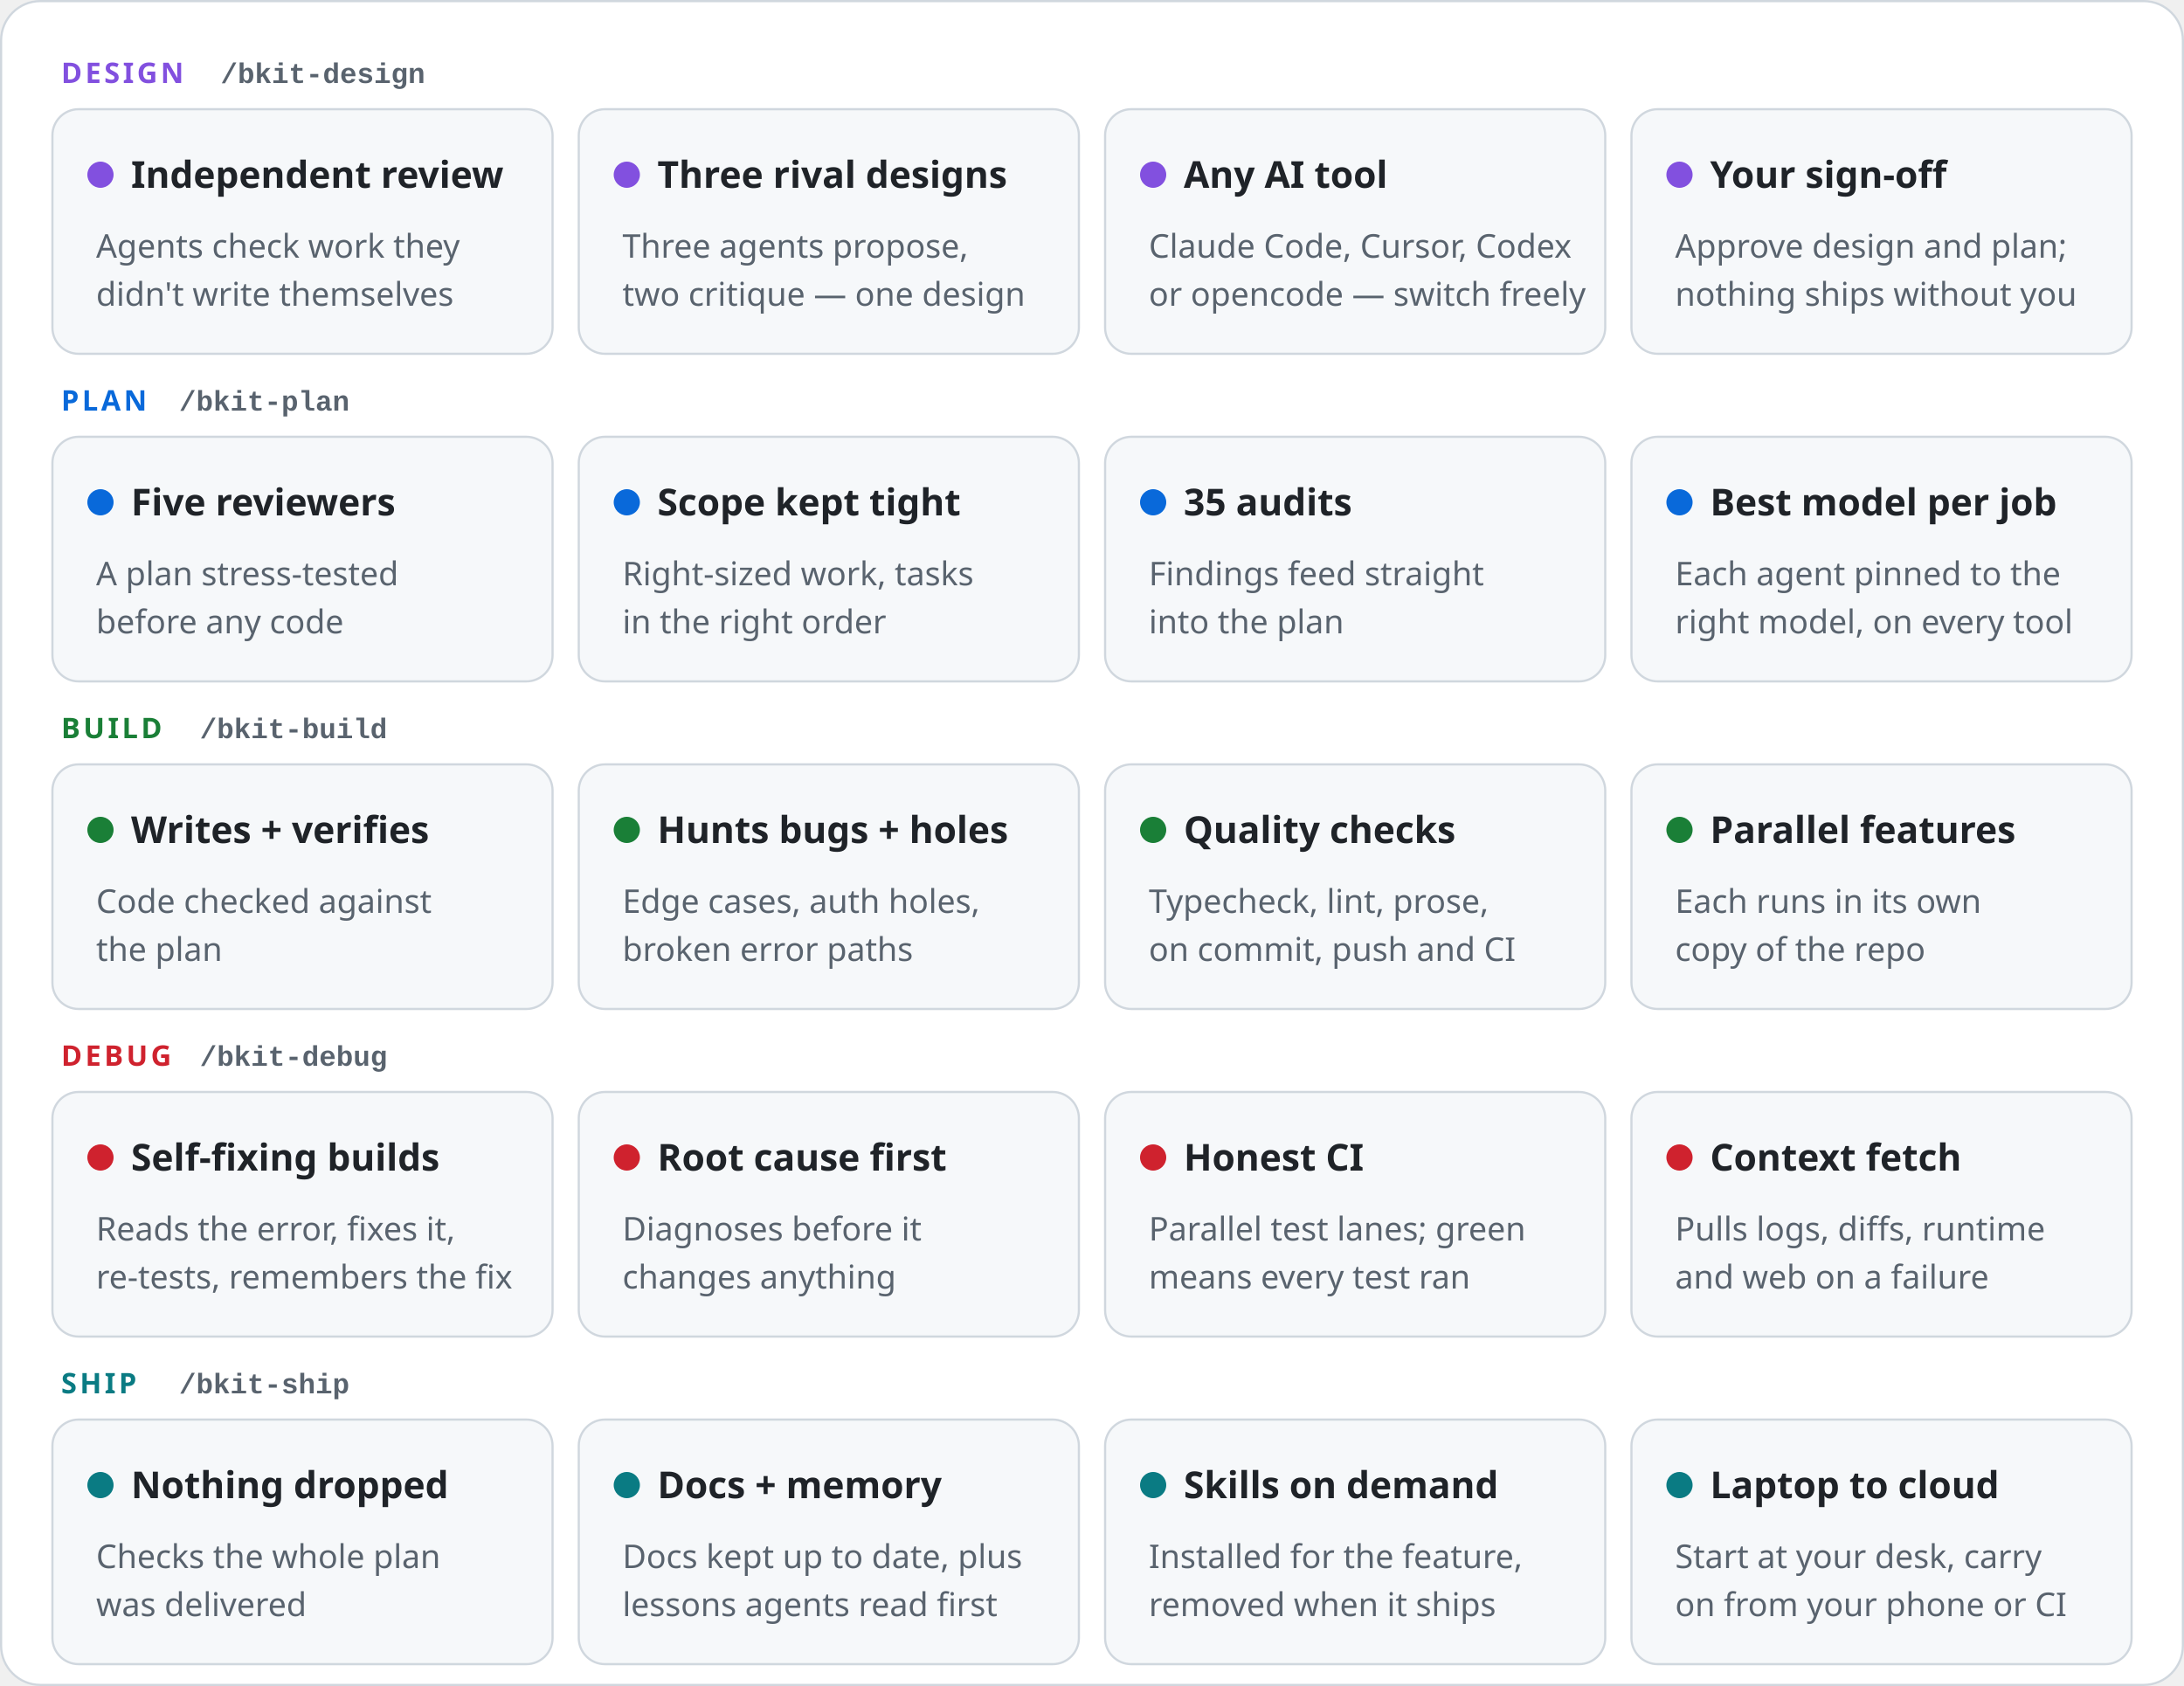
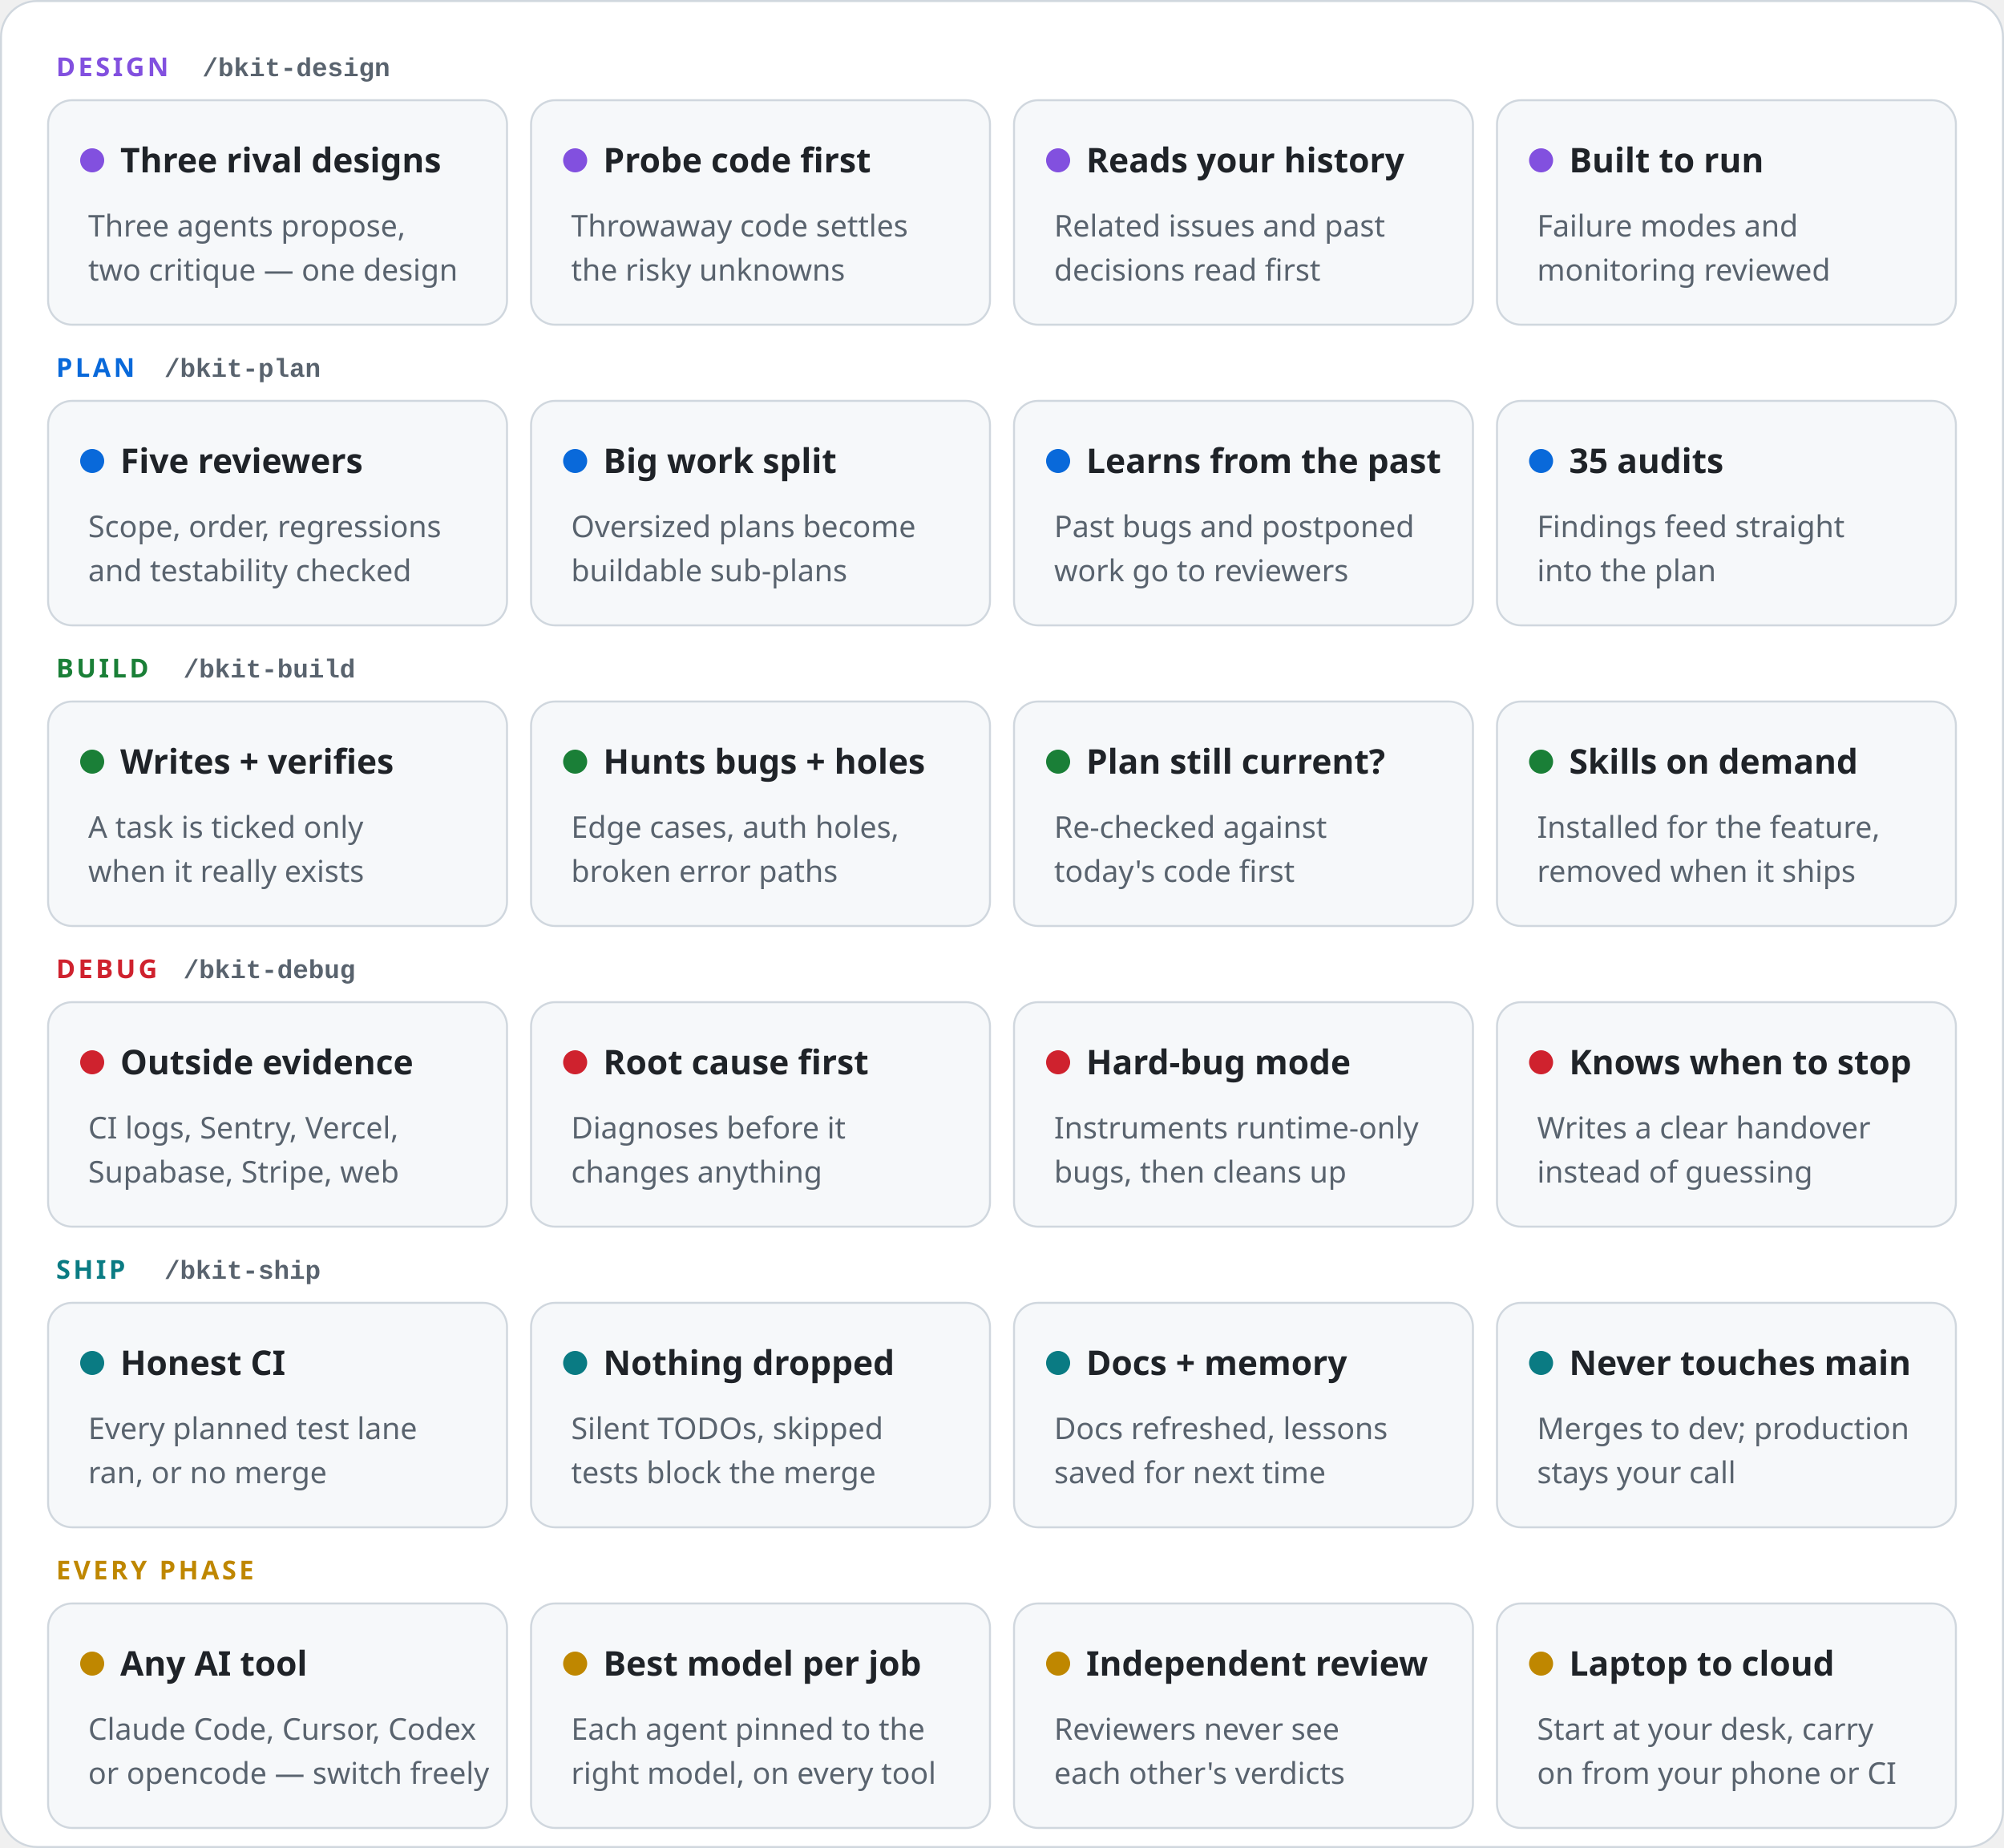
- <svg xmlns="http://www.w3.org/2000/svg" width="1000" height="772" viewBox="0 0 1000 772" role="img" aria-label="What ships with bkit, one coloured row per phase. Design: independent review, three rival designs, runs on any AI tool, your sign-off. Plan: five reviewers, scope kept tight, 35 audits, best model per job. Build: writes and verifies, hunts bugs and security holes, quality checks, parallel features. Debug: self-fixing builds, root cause first, honest CI, context fetch. Ship: nothing quietly dropped, docs and memory, skills on demand, laptop to cloud.">
-   <rect x="0.5" y="0.5" width="999" height="771" rx="18" fill="#ffffff" stroke="#d0d7de" />
+ <svg xmlns="http://www.w3.org/2000/svg" width="1000" height="922" viewBox="0 0 1000 922" role="img" aria-label="What ships with bkit, one coloured row per phase. Design: three rival designs, probe code for the risky unknowns, reads your history, reviewed for failure modes. Plan: five reviewers, big work split up, learns from past bugs and postponed work, 35 audits. Build: writes and verifies, hunts bugs and security holes, checks the plan is still current, skills on demand. Debug: outside evidence from CI and your platforms, root cause first, hard-bug mode, knows when to stop. Ship: honest CI, nothing quietly dropped, docs and memory, never touches main. Every phase: any AI tool, best model per job, independent review, laptop to cloud.">
+   <rect x="0.5" y="0.5" width="999" height="921" rx="18" fill="#ffffff" stroke="#d0d7de" />
  <text x="28" y="38" font-family="-apple-system, BlinkMacSystemFont, 'Segoe UI', 'Noto Sans', Helvetica, Arial, sans-serif" font-size="13" font-weight="700" fill="#8250df" text-anchor="start" letter-spacing="1.4">DESIGN</text>
  <text x="101" y="38" font-family="ui-monospace, SFMono-Regular, 'SF Mono', Menlo, Consolas, 'Liberation Mono', monospace" font-size="13" font-weight="600" fill="#59636e" text-anchor="start">/bkit-design</text>
  <rect x="24" y="50" width="229" height="112" rx="12" fill="#f6f8fa" stroke="#d0d7de" />
  <circle cx="46" cy="80" r="6" fill="#8250df" />
-   <text x="60" y="86" font-family="-apple-system, BlinkMacSystemFont, 'Segoe UI', 'Noto Sans', Helvetica, Arial, sans-serif" font-size="17" font-weight="700" fill="#1f2328" text-anchor="start">Independent review</text>
-   <text x="44" y="118" font-family="-apple-system, BlinkMacSystemFont, 'Segoe UI', 'Noto Sans', Helvetica, Arial, sans-serif" font-size="15" font-weight="400" fill="#59636e" text-anchor="start">Agents check work they</text>
-   <text x="44" y="140" font-family="-apple-system, BlinkMacSystemFont, 'Segoe UI', 'Noto Sans', Helvetica, Arial, sans-serif" font-size="15" font-weight="400" fill="#59636e" text-anchor="start">didn't write themselves</text>
+   <text x="60" y="86" font-family="-apple-system, BlinkMacSystemFont, 'Segoe UI', 'Noto Sans', Helvetica, Arial, sans-serif" font-size="17" font-weight="700" fill="#1f2328" text-anchor="start">Three rival designs</text>
+   <text x="44" y="118" font-family="-apple-system, BlinkMacSystemFont, 'Segoe UI', 'Noto Sans', Helvetica, Arial, sans-serif" font-size="15" font-weight="400" fill="#59636e" text-anchor="start">Three agents propose,</text>
+   <text x="44" y="140" font-family="-apple-system, BlinkMacSystemFont, 'Segoe UI', 'Noto Sans', Helvetica, Arial, sans-serif" font-size="15" font-weight="400" fill="#59636e" text-anchor="start">two critique — one design</text>
  <rect x="265" y="50" width="229" height="112" rx="12" fill="#f6f8fa" stroke="#d0d7de" />
  <circle cx="287" cy="80" r="6" fill="#8250df" />
-   <text x="301" y="86" font-family="-apple-system, BlinkMacSystemFont, 'Segoe UI', 'Noto Sans', Helvetica, Arial, sans-serif" font-size="17" font-weight="700" fill="#1f2328" text-anchor="start">Three rival designs</text>
-   <text x="285" y="118" font-family="-apple-system, BlinkMacSystemFont, 'Segoe UI', 'Noto Sans', Helvetica, Arial, sans-serif" font-size="15" font-weight="400" fill="#59636e" text-anchor="start">Three agents propose,</text>
-   <text x="285" y="140" font-family="-apple-system, BlinkMacSystemFont, 'Segoe UI', 'Noto Sans', Helvetica, Arial, sans-serif" font-size="15" font-weight="400" fill="#59636e" text-anchor="start">two critique — one design</text>
+   <text x="301" y="86" font-family="-apple-system, BlinkMacSystemFont, 'Segoe UI', 'Noto Sans', Helvetica, Arial, sans-serif" font-size="17" font-weight="700" fill="#1f2328" text-anchor="start">Probe code first</text>
+   <text x="285" y="118" font-family="-apple-system, BlinkMacSystemFont, 'Segoe UI', 'Noto Sans', Helvetica, Arial, sans-serif" font-size="15" font-weight="400" fill="#59636e" text-anchor="start">Throwaway code settles</text>
+   <text x="285" y="140" font-family="-apple-system, BlinkMacSystemFont, 'Segoe UI', 'Noto Sans', Helvetica, Arial, sans-serif" font-size="15" font-weight="400" fill="#59636e" text-anchor="start">the risky unknowns</text>
  <rect x="506" y="50" width="229" height="112" rx="12" fill="#f6f8fa" stroke="#d0d7de" />
  <circle cx="528" cy="80" r="6" fill="#8250df" />
-   <text x="542" y="86" font-family="-apple-system, BlinkMacSystemFont, 'Segoe UI', 'Noto Sans', Helvetica, Arial, sans-serif" font-size="17" font-weight="700" fill="#1f2328" text-anchor="start">Any AI tool</text>
-   <text x="526" y="118" font-family="-apple-system, BlinkMacSystemFont, 'Segoe UI', 'Noto Sans', Helvetica, Arial, sans-serif" font-size="15" font-weight="400" fill="#59636e" text-anchor="start">Claude Code, Cursor, Codex</text>
-   <text x="526" y="140" font-family="-apple-system, BlinkMacSystemFont, 'Segoe UI', 'Noto Sans', Helvetica, Arial, sans-serif" font-size="15" font-weight="400" fill="#59636e" text-anchor="start">or opencode — switch freely</text>
+   <text x="542" y="86" font-family="-apple-system, BlinkMacSystemFont, 'Segoe UI', 'Noto Sans', Helvetica, Arial, sans-serif" font-size="17" font-weight="700" fill="#1f2328" text-anchor="start">Reads your history</text>
+   <text x="526" y="118" font-family="-apple-system, BlinkMacSystemFont, 'Segoe UI', 'Noto Sans', Helvetica, Arial, sans-serif" font-size="15" font-weight="400" fill="#59636e" text-anchor="start">Related issues and past</text>
+   <text x="526" y="140" font-family="-apple-system, BlinkMacSystemFont, 'Segoe UI', 'Noto Sans', Helvetica, Arial, sans-serif" font-size="15" font-weight="400" fill="#59636e" text-anchor="start">decisions read first</text>
  <rect x="747" y="50" width="229" height="112" rx="12" fill="#f6f8fa" stroke="#d0d7de" />
  <circle cx="769" cy="80" r="6" fill="#8250df" />
-   <text x="783" y="86" font-family="-apple-system, BlinkMacSystemFont, 'Segoe UI', 'Noto Sans', Helvetica, Arial, sans-serif" font-size="17" font-weight="700" fill="#1f2328" text-anchor="start">Your sign-off</text>
-   <text x="767" y="118" font-family="-apple-system, BlinkMacSystemFont, 'Segoe UI', 'Noto Sans', Helvetica, Arial, sans-serif" font-size="15" font-weight="400" fill="#59636e" text-anchor="start">Approve design and plan;</text>
-   <text x="767" y="140" font-family="-apple-system, BlinkMacSystemFont, 'Segoe UI', 'Noto Sans', Helvetica, Arial, sans-serif" font-size="15" font-weight="400" fill="#59636e" text-anchor="start">nothing ships without you</text>
+   <text x="783" y="86" font-family="-apple-system, BlinkMacSystemFont, 'Segoe UI', 'Noto Sans', Helvetica, Arial, sans-serif" font-size="17" font-weight="700" fill="#1f2328" text-anchor="start">Built to run</text>
+   <text x="767" y="118" font-family="-apple-system, BlinkMacSystemFont, 'Segoe UI', 'Noto Sans', Helvetica, Arial, sans-serif" font-size="15" font-weight="400" fill="#59636e" text-anchor="start">Failure modes and</text>
+   <text x="767" y="140" font-family="-apple-system, BlinkMacSystemFont, 'Segoe UI', 'Noto Sans', Helvetica, Arial, sans-serif" font-size="15" font-weight="400" fill="#59636e" text-anchor="start">monitoring reviewed</text>
  <text x="28" y="188" font-family="-apple-system, BlinkMacSystemFont, 'Segoe UI', 'Noto Sans', Helvetica, Arial, sans-serif" font-size="13" font-weight="700" fill="#0969da" text-anchor="start" letter-spacing="1.4">PLAN</text>
  <text x="82" y="188" font-family="ui-monospace, SFMono-Regular, 'SF Mono', Menlo, Consolas, 'Liberation Mono', monospace" font-size="13" font-weight="600" fill="#59636e" text-anchor="start">/bkit-plan</text>
  <rect x="24" y="200" width="229" height="112" rx="12" fill="#f6f8fa" stroke="#d0d7de" />
  <circle cx="46" cy="230" r="6" fill="#0969da" />
  <text x="60" y="236" font-family="-apple-system, BlinkMacSystemFont, 'Segoe UI', 'Noto Sans', Helvetica, Arial, sans-serif" font-size="17" font-weight="700" fill="#1f2328" text-anchor="start">Five reviewers</text>
-   <text x="44" y="268" font-family="-apple-system, BlinkMacSystemFont, 'Segoe UI', 'Noto Sans', Helvetica, Arial, sans-serif" font-size="15" font-weight="400" fill="#59636e" text-anchor="start">A plan stress-tested</text>
-   <text x="44" y="290" font-family="-apple-system, BlinkMacSystemFont, 'Segoe UI', 'Noto Sans', Helvetica, Arial, sans-serif" font-size="15" font-weight="400" fill="#59636e" text-anchor="start">before any code</text>
+   <text x="44" y="268" font-family="-apple-system, BlinkMacSystemFont, 'Segoe UI', 'Noto Sans', Helvetica, Arial, sans-serif" font-size="15" font-weight="400" fill="#59636e" text-anchor="start">Scope, order, regressions</text>
+   <text x="44" y="290" font-family="-apple-system, BlinkMacSystemFont, 'Segoe UI', 'Noto Sans', Helvetica, Arial, sans-serif" font-size="15" font-weight="400" fill="#59636e" text-anchor="start">and testability checked</text>
  <rect x="265" y="200" width="229" height="112" rx="12" fill="#f6f8fa" stroke="#d0d7de" />
  <circle cx="287" cy="230" r="6" fill="#0969da" />
-   <text x="301" y="236" font-family="-apple-system, BlinkMacSystemFont, 'Segoe UI', 'Noto Sans', Helvetica, Arial, sans-serif" font-size="17" font-weight="700" fill="#1f2328" text-anchor="start">Scope kept tight</text>
-   <text x="285" y="268" font-family="-apple-system, BlinkMacSystemFont, 'Segoe UI', 'Noto Sans', Helvetica, Arial, sans-serif" font-size="15" font-weight="400" fill="#59636e" text-anchor="start">Right-sized work, tasks</text>
-   <text x="285" y="290" font-family="-apple-system, BlinkMacSystemFont, 'Segoe UI', 'Noto Sans', Helvetica, Arial, sans-serif" font-size="15" font-weight="400" fill="#59636e" text-anchor="start">in the right order</text>
+   <text x="301" y="236" font-family="-apple-system, BlinkMacSystemFont, 'Segoe UI', 'Noto Sans', Helvetica, Arial, sans-serif" font-size="17" font-weight="700" fill="#1f2328" text-anchor="start">Big work split</text>
+   <text x="285" y="268" font-family="-apple-system, BlinkMacSystemFont, 'Segoe UI', 'Noto Sans', Helvetica, Arial, sans-serif" font-size="15" font-weight="400" fill="#59636e" text-anchor="start">Oversized plans become</text>
+   <text x="285" y="290" font-family="-apple-system, BlinkMacSystemFont, 'Segoe UI', 'Noto Sans', Helvetica, Arial, sans-serif" font-size="15" font-weight="400" fill="#59636e" text-anchor="start">buildable sub-plans</text>
  <rect x="506" y="200" width="229" height="112" rx="12" fill="#f6f8fa" stroke="#d0d7de" />
  <circle cx="528" cy="230" r="6" fill="#0969da" />
-   <text x="542" y="236" font-family="-apple-system, BlinkMacSystemFont, 'Segoe UI', 'Noto Sans', Helvetica, Arial, sans-serif" font-size="17" font-weight="700" fill="#1f2328" text-anchor="start">35 audits</text>
-   <text x="526" y="268" font-family="-apple-system, BlinkMacSystemFont, 'Segoe UI', 'Noto Sans', Helvetica, Arial, sans-serif" font-size="15" font-weight="400" fill="#59636e" text-anchor="start">Findings feed straight</text>
-   <text x="526" y="290" font-family="-apple-system, BlinkMacSystemFont, 'Segoe UI', 'Noto Sans', Helvetica, Arial, sans-serif" font-size="15" font-weight="400" fill="#59636e" text-anchor="start">into the plan</text>
+   <text x="542" y="236" font-family="-apple-system, BlinkMacSystemFont, 'Segoe UI', 'Noto Sans', Helvetica, Arial, sans-serif" font-size="17" font-weight="700" fill="#1f2328" text-anchor="start">Learns from the past</text>
+   <text x="526" y="268" font-family="-apple-system, BlinkMacSystemFont, 'Segoe UI', 'Noto Sans', Helvetica, Arial, sans-serif" font-size="15" font-weight="400" fill="#59636e" text-anchor="start">Past bugs and postponed</text>
+   <text x="526" y="290" font-family="-apple-system, BlinkMacSystemFont, 'Segoe UI', 'Noto Sans', Helvetica, Arial, sans-serif" font-size="15" font-weight="400" fill="#59636e" text-anchor="start">work go to reviewers</text>
  <rect x="747" y="200" width="229" height="112" rx="12" fill="#f6f8fa" stroke="#d0d7de" />
  <circle cx="769" cy="230" r="6" fill="#0969da" />
-   <text x="783" y="236" font-family="-apple-system, BlinkMacSystemFont, 'Segoe UI', 'Noto Sans', Helvetica, Arial, sans-serif" font-size="17" font-weight="700" fill="#1f2328" text-anchor="start">Best model per job</text>
-   <text x="767" y="268" font-family="-apple-system, BlinkMacSystemFont, 'Segoe UI', 'Noto Sans', Helvetica, Arial, sans-serif" font-size="15" font-weight="400" fill="#59636e" text-anchor="start">Each agent pinned to the</text>
-   <text x="767" y="290" font-family="-apple-system, BlinkMacSystemFont, 'Segoe UI', 'Noto Sans', Helvetica, Arial, sans-serif" font-size="15" font-weight="400" fill="#59636e" text-anchor="start">right model, on every tool</text>
+   <text x="783" y="236" font-family="-apple-system, BlinkMacSystemFont, 'Segoe UI', 'Noto Sans', Helvetica, Arial, sans-serif" font-size="17" font-weight="700" fill="#1f2328" text-anchor="start">35 audits</text>
+   <text x="767" y="268" font-family="-apple-system, BlinkMacSystemFont, 'Segoe UI', 'Noto Sans', Helvetica, Arial, sans-serif" font-size="15" font-weight="400" fill="#59636e" text-anchor="start">Findings feed straight</text>
+   <text x="767" y="290" font-family="-apple-system, BlinkMacSystemFont, 'Segoe UI', 'Noto Sans', Helvetica, Arial, sans-serif" font-size="15" font-weight="400" fill="#59636e" text-anchor="start">into the plan</text>
  <text x="28" y="338" font-family="-apple-system, BlinkMacSystemFont, 'Segoe UI', 'Noto Sans', Helvetica, Arial, sans-serif" font-size="13" font-weight="700" fill="#1a7f37" text-anchor="start" letter-spacing="1.4">BUILD</text>
  <text x="91.5" y="338" font-family="ui-monospace, SFMono-Regular, 'SF Mono', Menlo, Consolas, 'Liberation Mono', monospace" font-size="13" font-weight="600" fill="#59636e" text-anchor="start">/bkit-build</text>
  <rect x="24" y="350" width="229" height="112" rx="12" fill="#f6f8fa" stroke="#d0d7de" />
  <circle cx="46" cy="380" r="6" fill="#1a7f37" />
  <text x="60" y="386" font-family="-apple-system, BlinkMacSystemFont, 'Segoe UI', 'Noto Sans', Helvetica, Arial, sans-serif" font-size="17" font-weight="700" fill="#1f2328" text-anchor="start">Writes + verifies</text>
-   <text x="44" y="418" font-family="-apple-system, BlinkMacSystemFont, 'Segoe UI', 'Noto Sans', Helvetica, Arial, sans-serif" font-size="15" font-weight="400" fill="#59636e" text-anchor="start">Code checked against</text>
-   <text x="44" y="440" font-family="-apple-system, BlinkMacSystemFont, 'Segoe UI', 'Noto Sans', Helvetica, Arial, sans-serif" font-size="15" font-weight="400" fill="#59636e" text-anchor="start">the plan</text>
+   <text x="44" y="418" font-family="-apple-system, BlinkMacSystemFont, 'Segoe UI', 'Noto Sans', Helvetica, Arial, sans-serif" font-size="15" font-weight="400" fill="#59636e" text-anchor="start">A task is ticked only</text>
+   <text x="44" y="440" font-family="-apple-system, BlinkMacSystemFont, 'Segoe UI', 'Noto Sans', Helvetica, Arial, sans-serif" font-size="15" font-weight="400" fill="#59636e" text-anchor="start">when it really exists</text>
  <rect x="265" y="350" width="229" height="112" rx="12" fill="#f6f8fa" stroke="#d0d7de" />
  <circle cx="287" cy="380" r="6" fill="#1a7f37" />
  <text x="301" y="386" font-family="-apple-system, BlinkMacSystemFont, 'Segoe UI', 'Noto Sans', Helvetica, Arial, sans-serif" font-size="17" font-weight="700" fill="#1f2328" text-anchor="start">Hunts bugs + holes</text>
  <text x="285" y="418" font-family="-apple-system, BlinkMacSystemFont, 'Segoe UI', 'Noto Sans', Helvetica, Arial, sans-serif" font-size="15" font-weight="400" fill="#59636e" text-anchor="start">Edge cases, auth holes,</text>
  <text x="285" y="440" font-family="-apple-system, BlinkMacSystemFont, 'Segoe UI', 'Noto Sans', Helvetica, Arial, sans-serif" font-size="15" font-weight="400" fill="#59636e" text-anchor="start">broken error paths</text>
  <rect x="506" y="350" width="229" height="112" rx="12" fill="#f6f8fa" stroke="#d0d7de" />
  <circle cx="528" cy="380" r="6" fill="#1a7f37" />
-   <text x="542" y="386" font-family="-apple-system, BlinkMacSystemFont, 'Segoe UI', 'Noto Sans', Helvetica, Arial, sans-serif" font-size="17" font-weight="700" fill="#1f2328" text-anchor="start">Quality checks</text>
-   <text x="526" y="418" font-family="-apple-system, BlinkMacSystemFont, 'Segoe UI', 'Noto Sans', Helvetica, Arial, sans-serif" font-size="15" font-weight="400" fill="#59636e" text-anchor="start">Typecheck, lint, prose,</text>
-   <text x="526" y="440" font-family="-apple-system, BlinkMacSystemFont, 'Segoe UI', 'Noto Sans', Helvetica, Arial, sans-serif" font-size="15" font-weight="400" fill="#59636e" text-anchor="start">on commit, push and CI</text>
+   <text x="542" y="386" font-family="-apple-system, BlinkMacSystemFont, 'Segoe UI', 'Noto Sans', Helvetica, Arial, sans-serif" font-size="17" font-weight="700" fill="#1f2328" text-anchor="start">Plan still current?</text>
+   <text x="526" y="418" font-family="-apple-system, BlinkMacSystemFont, 'Segoe UI', 'Noto Sans', Helvetica, Arial, sans-serif" font-size="15" font-weight="400" fill="#59636e" text-anchor="start">Re-checked against</text>
+   <text x="526" y="440" font-family="-apple-system, BlinkMacSystemFont, 'Segoe UI', 'Noto Sans', Helvetica, Arial, sans-serif" font-size="15" font-weight="400" fill="#59636e" text-anchor="start">today's code first</text>
  <rect x="747" y="350" width="229" height="112" rx="12" fill="#f6f8fa" stroke="#d0d7de" />
  <circle cx="769" cy="380" r="6" fill="#1a7f37" />
-   <text x="783" y="386" font-family="-apple-system, BlinkMacSystemFont, 'Segoe UI', 'Noto Sans', Helvetica, Arial, sans-serif" font-size="17" font-weight="700" fill="#1f2328" text-anchor="start">Parallel features</text>
-   <text x="767" y="418" font-family="-apple-system, BlinkMacSystemFont, 'Segoe UI', 'Noto Sans', Helvetica, Arial, sans-serif" font-size="15" font-weight="400" fill="#59636e" text-anchor="start">Each runs in its own</text>
-   <text x="767" y="440" font-family="-apple-system, BlinkMacSystemFont, 'Segoe UI', 'Noto Sans', Helvetica, Arial, sans-serif" font-size="15" font-weight="400" fill="#59636e" text-anchor="start">copy of the repo</text>
+   <text x="783" y="386" font-family="-apple-system, BlinkMacSystemFont, 'Segoe UI', 'Noto Sans', Helvetica, Arial, sans-serif" font-size="17" font-weight="700" fill="#1f2328" text-anchor="start">Skills on demand</text>
+   <text x="767" y="418" font-family="-apple-system, BlinkMacSystemFont, 'Segoe UI', 'Noto Sans', Helvetica, Arial, sans-serif" font-size="15" font-weight="400" fill="#59636e" text-anchor="start">Installed for the feature,</text>
+   <text x="767" y="440" font-family="-apple-system, BlinkMacSystemFont, 'Segoe UI', 'Noto Sans', Helvetica, Arial, sans-serif" font-size="15" font-weight="400" fill="#59636e" text-anchor="start">removed when it ships</text>
  <text x="28" y="488" font-family="-apple-system, BlinkMacSystemFont, 'Segoe UI', 'Noto Sans', Helvetica, Arial, sans-serif" font-size="13" font-weight="700" fill="#cf222e" text-anchor="start" letter-spacing="1.4">DEBUG</text>
  <text x="91.5" y="488" font-family="ui-monospace, SFMono-Regular, 'SF Mono', Menlo, Consolas, 'Liberation Mono', monospace" font-size="13" font-weight="600" fill="#59636e" text-anchor="start">/bkit-debug</text>
  <rect x="24" y="500" width="229" height="112" rx="12" fill="#f6f8fa" stroke="#d0d7de" />
  <circle cx="46" cy="530" r="6" fill="#cf222e" />
-   <text x="60" y="536" font-family="-apple-system, BlinkMacSystemFont, 'Segoe UI', 'Noto Sans', Helvetica, Arial, sans-serif" font-size="17" font-weight="700" fill="#1f2328" text-anchor="start">Self-fixing builds</text>
-   <text x="44" y="568" font-family="-apple-system, BlinkMacSystemFont, 'Segoe UI', 'Noto Sans', Helvetica, Arial, sans-serif" font-size="15" font-weight="400" fill="#59636e" text-anchor="start">Reads the error, fixes it,</text>
-   <text x="44" y="590" font-family="-apple-system, BlinkMacSystemFont, 'Segoe UI', 'Noto Sans', Helvetica, Arial, sans-serif" font-size="15" font-weight="400" fill="#59636e" text-anchor="start">re-tests, remembers the fix</text>
+   <text x="60" y="536" font-family="-apple-system, BlinkMacSystemFont, 'Segoe UI', 'Noto Sans', Helvetica, Arial, sans-serif" font-size="17" font-weight="700" fill="#1f2328" text-anchor="start">Outside evidence</text>
+   <text x="44" y="568" font-family="-apple-system, BlinkMacSystemFont, 'Segoe UI', 'Noto Sans', Helvetica, Arial, sans-serif" font-size="15" font-weight="400" fill="#59636e" text-anchor="start">CI logs, Sentry, Vercel,</text>
+   <text x="44" y="590" font-family="-apple-system, BlinkMacSystemFont, 'Segoe UI', 'Noto Sans', Helvetica, Arial, sans-serif" font-size="15" font-weight="400" fill="#59636e" text-anchor="start">Supabase, Stripe, web</text>
  <rect x="265" y="500" width="229" height="112" rx="12" fill="#f6f8fa" stroke="#d0d7de" />
  <circle cx="287" cy="530" r="6" fill="#cf222e" />
  <text x="301" y="536" font-family="-apple-system, BlinkMacSystemFont, 'Segoe UI', 'Noto Sans', Helvetica, Arial, sans-serif" font-size="17" font-weight="700" fill="#1f2328" text-anchor="start">Root cause first</text>
  <text x="285" y="568" font-family="-apple-system, BlinkMacSystemFont, 'Segoe UI', 'Noto Sans', Helvetica, Arial, sans-serif" font-size="15" font-weight="400" fill="#59636e" text-anchor="start">Diagnoses before it</text>
  <text x="285" y="590" font-family="-apple-system, BlinkMacSystemFont, 'Segoe UI', 'Noto Sans', Helvetica, Arial, sans-serif" font-size="15" font-weight="400" fill="#59636e" text-anchor="start">changes anything</text>
  <rect x="506" y="500" width="229" height="112" rx="12" fill="#f6f8fa" stroke="#d0d7de" />
  <circle cx="528" cy="530" r="6" fill="#cf222e" />
-   <text x="542" y="536" font-family="-apple-system, BlinkMacSystemFont, 'Segoe UI', 'Noto Sans', Helvetica, Arial, sans-serif" font-size="17" font-weight="700" fill="#1f2328" text-anchor="start">Honest CI</text>
-   <text x="526" y="568" font-family="-apple-system, BlinkMacSystemFont, 'Segoe UI', 'Noto Sans', Helvetica, Arial, sans-serif" font-size="15" font-weight="400" fill="#59636e" text-anchor="start">Parallel test lanes; green</text>
-   <text x="526" y="590" font-family="-apple-system, BlinkMacSystemFont, 'Segoe UI', 'Noto Sans', Helvetica, Arial, sans-serif" font-size="15" font-weight="400" fill="#59636e" text-anchor="start">means every test ran</text>
+   <text x="542" y="536" font-family="-apple-system, BlinkMacSystemFont, 'Segoe UI', 'Noto Sans', Helvetica, Arial, sans-serif" font-size="17" font-weight="700" fill="#1f2328" text-anchor="start">Hard-bug mode</text>
+   <text x="526" y="568" font-family="-apple-system, BlinkMacSystemFont, 'Segoe UI', 'Noto Sans', Helvetica, Arial, sans-serif" font-size="15" font-weight="400" fill="#59636e" text-anchor="start">Instruments runtime-only</text>
+   <text x="526" y="590" font-family="-apple-system, BlinkMacSystemFont, 'Segoe UI', 'Noto Sans', Helvetica, Arial, sans-serif" font-size="15" font-weight="400" fill="#59636e" text-anchor="start">bugs, then cleans up</text>
  <rect x="747" y="500" width="229" height="112" rx="12" fill="#f6f8fa" stroke="#d0d7de" />
  <circle cx="769" cy="530" r="6" fill="#cf222e" />
-   <text x="783" y="536" font-family="-apple-system, BlinkMacSystemFont, 'Segoe UI', 'Noto Sans', Helvetica, Arial, sans-serif" font-size="17" font-weight="700" fill="#1f2328" text-anchor="start">Context fetch</text>
-   <text x="767" y="568" font-family="-apple-system, BlinkMacSystemFont, 'Segoe UI', 'Noto Sans', Helvetica, Arial, sans-serif" font-size="15" font-weight="400" fill="#59636e" text-anchor="start">Pulls logs, diffs, runtime</text>
-   <text x="767" y="590" font-family="-apple-system, BlinkMacSystemFont, 'Segoe UI', 'Noto Sans', Helvetica, Arial, sans-serif" font-size="15" font-weight="400" fill="#59636e" text-anchor="start">and web on a failure</text>
+   <text x="783" y="536" font-family="-apple-system, BlinkMacSystemFont, 'Segoe UI', 'Noto Sans', Helvetica, Arial, sans-serif" font-size="17" font-weight="700" fill="#1f2328" text-anchor="start">Knows when to stop</text>
+   <text x="767" y="568" font-family="-apple-system, BlinkMacSystemFont, 'Segoe UI', 'Noto Sans', Helvetica, Arial, sans-serif" font-size="15" font-weight="400" fill="#59636e" text-anchor="start">Writes a clear handover</text>
+   <text x="767" y="590" font-family="-apple-system, BlinkMacSystemFont, 'Segoe UI', 'Noto Sans', Helvetica, Arial, sans-serif" font-size="15" font-weight="400" fill="#59636e" text-anchor="start">instead of guessing</text>
  <text x="28" y="638" font-family="-apple-system, BlinkMacSystemFont, 'Segoe UI', 'Noto Sans', Helvetica, Arial, sans-serif" font-size="13" font-weight="700" fill="#0a7b83" text-anchor="start" letter-spacing="1.4">SHIP</text>
  <text x="82" y="638" font-family="ui-monospace, SFMono-Regular, 'SF Mono', Menlo, Consolas, 'Liberation Mono', monospace" font-size="13" font-weight="600" fill="#59636e" text-anchor="start">/bkit-ship</text>
  <rect x="24" y="650" width="229" height="112" rx="12" fill="#f6f8fa" stroke="#d0d7de" />
  <circle cx="46" cy="680" r="6" fill="#0a7b83" />
-   <text x="60" y="686" font-family="-apple-system, BlinkMacSystemFont, 'Segoe UI', 'Noto Sans', Helvetica, Arial, sans-serif" font-size="17" font-weight="700" fill="#1f2328" text-anchor="start">Nothing dropped</text>
-   <text x="44" y="718" font-family="-apple-system, BlinkMacSystemFont, 'Segoe UI', 'Noto Sans', Helvetica, Arial, sans-serif" font-size="15" font-weight="400" fill="#59636e" text-anchor="start">Checks the whole plan</text>
-   <text x="44" y="740" font-family="-apple-system, BlinkMacSystemFont, 'Segoe UI', 'Noto Sans', Helvetica, Arial, sans-serif" font-size="15" font-weight="400" fill="#59636e" text-anchor="start">was delivered</text>
+   <text x="60" y="686" font-family="-apple-system, BlinkMacSystemFont, 'Segoe UI', 'Noto Sans', Helvetica, Arial, sans-serif" font-size="17" font-weight="700" fill="#1f2328" text-anchor="start">Honest CI</text>
+   <text x="44" y="718" font-family="-apple-system, BlinkMacSystemFont, 'Segoe UI', 'Noto Sans', Helvetica, Arial, sans-serif" font-size="15" font-weight="400" fill="#59636e" text-anchor="start">Every planned test lane</text>
+   <text x="44" y="740" font-family="-apple-system, BlinkMacSystemFont, 'Segoe UI', 'Noto Sans', Helvetica, Arial, sans-serif" font-size="15" font-weight="400" fill="#59636e" text-anchor="start">ran, or no merge</text>
  <rect x="265" y="650" width="229" height="112" rx="12" fill="#f6f8fa" stroke="#d0d7de" />
  <circle cx="287" cy="680" r="6" fill="#0a7b83" />
-   <text x="301" y="686" font-family="-apple-system, BlinkMacSystemFont, 'Segoe UI', 'Noto Sans', Helvetica, Arial, sans-serif" font-size="17" font-weight="700" fill="#1f2328" text-anchor="start">Docs + memory</text>
-   <text x="285" y="718" font-family="-apple-system, BlinkMacSystemFont, 'Segoe UI', 'Noto Sans', Helvetica, Arial, sans-serif" font-size="15" font-weight="400" fill="#59636e" text-anchor="start">Docs kept up to date, plus</text>
-   <text x="285" y="740" font-family="-apple-system, BlinkMacSystemFont, 'Segoe UI', 'Noto Sans', Helvetica, Arial, sans-serif" font-size="15" font-weight="400" fill="#59636e" text-anchor="start">lessons agents read first</text>
+   <text x="301" y="686" font-family="-apple-system, BlinkMacSystemFont, 'Segoe UI', 'Noto Sans', Helvetica, Arial, sans-serif" font-size="17" font-weight="700" fill="#1f2328" text-anchor="start">Nothing dropped</text>
+   <text x="285" y="718" font-family="-apple-system, BlinkMacSystemFont, 'Segoe UI', 'Noto Sans', Helvetica, Arial, sans-serif" font-size="15" font-weight="400" fill="#59636e" text-anchor="start">Silent TODOs, skipped</text>
+   <text x="285" y="740" font-family="-apple-system, BlinkMacSystemFont, 'Segoe UI', 'Noto Sans', Helvetica, Arial, sans-serif" font-size="15" font-weight="400" fill="#59636e" text-anchor="start">tests block the merge</text>
  <rect x="506" y="650" width="229" height="112" rx="12" fill="#f6f8fa" stroke="#d0d7de" />
  <circle cx="528" cy="680" r="6" fill="#0a7b83" />
-   <text x="542" y="686" font-family="-apple-system, BlinkMacSystemFont, 'Segoe UI', 'Noto Sans', Helvetica, Arial, sans-serif" font-size="17" font-weight="700" fill="#1f2328" text-anchor="start">Skills on demand</text>
-   <text x="526" y="718" font-family="-apple-system, BlinkMacSystemFont, 'Segoe UI', 'Noto Sans', Helvetica, Arial, sans-serif" font-size="15" font-weight="400" fill="#59636e" text-anchor="start">Installed for the feature,</text>
-   <text x="526" y="740" font-family="-apple-system, BlinkMacSystemFont, 'Segoe UI', 'Noto Sans', Helvetica, Arial, sans-serif" font-size="15" font-weight="400" fill="#59636e" text-anchor="start">removed when it ships</text>
+   <text x="542" y="686" font-family="-apple-system, BlinkMacSystemFont, 'Segoe UI', 'Noto Sans', Helvetica, Arial, sans-serif" font-size="17" font-weight="700" fill="#1f2328" text-anchor="start">Docs + memory</text>
+   <text x="526" y="718" font-family="-apple-system, BlinkMacSystemFont, 'Segoe UI', 'Noto Sans', Helvetica, Arial, sans-serif" font-size="15" font-weight="400" fill="#59636e" text-anchor="start">Docs refreshed, lessons</text>
+   <text x="526" y="740" font-family="-apple-system, BlinkMacSystemFont, 'Segoe UI', 'Noto Sans', Helvetica, Arial, sans-serif" font-size="15" font-weight="400" fill="#59636e" text-anchor="start">saved for next time</text>
  <rect x="747" y="650" width="229" height="112" rx="12" fill="#f6f8fa" stroke="#d0d7de" />
  <circle cx="769" cy="680" r="6" fill="#0a7b83" />
-   <text x="783" y="686" font-family="-apple-system, BlinkMacSystemFont, 'Segoe UI', 'Noto Sans', Helvetica, Arial, sans-serif" font-size="17" font-weight="700" fill="#1f2328" text-anchor="start">Laptop to cloud</text>
-   <text x="767" y="718" font-family="-apple-system, BlinkMacSystemFont, 'Segoe UI', 'Noto Sans', Helvetica, Arial, sans-serif" font-size="15" font-weight="400" fill="#59636e" text-anchor="start">Start at your desk, carry</text>
-   <text x="767" y="740" font-family="-apple-system, BlinkMacSystemFont, 'Segoe UI', 'Noto Sans', Helvetica, Arial, sans-serif" font-size="15" font-weight="400" fill="#59636e" text-anchor="start">on from your phone or CI</text>
+   <text x="783" y="686" font-family="-apple-system, BlinkMacSystemFont, 'Segoe UI', 'Noto Sans', Helvetica, Arial, sans-serif" font-size="17" font-weight="700" fill="#1f2328" text-anchor="start">Never touches main</text>
+   <text x="767" y="718" font-family="-apple-system, BlinkMacSystemFont, 'Segoe UI', 'Noto Sans', Helvetica, Arial, sans-serif" font-size="15" font-weight="400" fill="#59636e" text-anchor="start">Merges to dev; production</text>
+   <text x="767" y="740" font-family="-apple-system, BlinkMacSystemFont, 'Segoe UI', 'Noto Sans', Helvetica, Arial, sans-serif" font-size="15" font-weight="400" fill="#59636e" text-anchor="start">stays your call</text>
+   <text x="28" y="788" font-family="-apple-system, BlinkMacSystemFont, 'Segoe UI', 'Noto Sans', Helvetica, Arial, sans-serif" font-size="13" font-weight="700" fill="#bf8700" text-anchor="start" letter-spacing="1.4">EVERY PHASE</text>
+   <text x="148.5" y="788" font-family="ui-monospace, SFMono-Regular, 'SF Mono', Menlo, Consolas, 'Liberation Mono', monospace" font-size="13" font-weight="600" fill="#59636e" text-anchor="start" />
+   <rect x="24" y="800" width="229" height="112" rx="12" fill="#f6f8fa" stroke="#d0d7de" />
+   <circle cx="46" cy="830" r="6" fill="#bf8700" />
+   <text x="60" y="836" font-family="-apple-system, BlinkMacSystemFont, 'Segoe UI', 'Noto Sans', Helvetica, Arial, sans-serif" font-size="17" font-weight="700" fill="#1f2328" text-anchor="start">Any AI tool</text>
+   <text x="44" y="868" font-family="-apple-system, BlinkMacSystemFont, 'Segoe UI', 'Noto Sans', Helvetica, Arial, sans-serif" font-size="15" font-weight="400" fill="#59636e" text-anchor="start">Claude Code, Cursor, Codex</text>
+   <text x="44" y="890" font-family="-apple-system, BlinkMacSystemFont, 'Segoe UI', 'Noto Sans', Helvetica, Arial, sans-serif" font-size="15" font-weight="400" fill="#59636e" text-anchor="start">or opencode — switch freely</text>
+   <rect x="265" y="800" width="229" height="112" rx="12" fill="#f6f8fa" stroke="#d0d7de" />
+   <circle cx="287" cy="830" r="6" fill="#bf8700" />
+   <text x="301" y="836" font-family="-apple-system, BlinkMacSystemFont, 'Segoe UI', 'Noto Sans', Helvetica, Arial, sans-serif" font-size="17" font-weight="700" fill="#1f2328" text-anchor="start">Best model per job</text>
+   <text x="285" y="868" font-family="-apple-system, BlinkMacSystemFont, 'Segoe UI', 'Noto Sans', Helvetica, Arial, sans-serif" font-size="15" font-weight="400" fill="#59636e" text-anchor="start">Each agent pinned to the</text>
+   <text x="285" y="890" font-family="-apple-system, BlinkMacSystemFont, 'Segoe UI', 'Noto Sans', Helvetica, Arial, sans-serif" font-size="15" font-weight="400" fill="#59636e" text-anchor="start">right model, on every tool</text>
+   <rect x="506" y="800" width="229" height="112" rx="12" fill="#f6f8fa" stroke="#d0d7de" />
+   <circle cx="528" cy="830" r="6" fill="#bf8700" />
+   <text x="542" y="836" font-family="-apple-system, BlinkMacSystemFont, 'Segoe UI', 'Noto Sans', Helvetica, Arial, sans-serif" font-size="17" font-weight="700" fill="#1f2328" text-anchor="start">Independent review</text>
+   <text x="526" y="868" font-family="-apple-system, BlinkMacSystemFont, 'Segoe UI', 'Noto Sans', Helvetica, Arial, sans-serif" font-size="15" font-weight="400" fill="#59636e" text-anchor="start">Reviewers never see</text>
+   <text x="526" y="890" font-family="-apple-system, BlinkMacSystemFont, 'Segoe UI', 'Noto Sans', Helvetica, Arial, sans-serif" font-size="15" font-weight="400" fill="#59636e" text-anchor="start">each other's verdicts</text>
+   <rect x="747" y="800" width="229" height="112" rx="12" fill="#f6f8fa" stroke="#d0d7de" />
+   <circle cx="769" cy="830" r="6" fill="#bf8700" />
+   <text x="783" y="836" font-family="-apple-system, BlinkMacSystemFont, 'Segoe UI', 'Noto Sans', Helvetica, Arial, sans-serif" font-size="17" font-weight="700" fill="#1f2328" text-anchor="start">Laptop to cloud</text>
+   <text x="767" y="868" font-family="-apple-system, BlinkMacSystemFont, 'Segoe UI', 'Noto Sans', Helvetica, Arial, sans-serif" font-size="15" font-weight="400" fill="#59636e" text-anchor="start">Start at your desk, carry</text>
+   <text x="767" y="890" font-family="-apple-system, BlinkMacSystemFont, 'Segoe UI', 'Noto Sans', Helvetica, Arial, sans-serif" font-size="15" font-weight="400" fill="#59636e" text-anchor="start">on from your phone or CI</text>
</svg>
